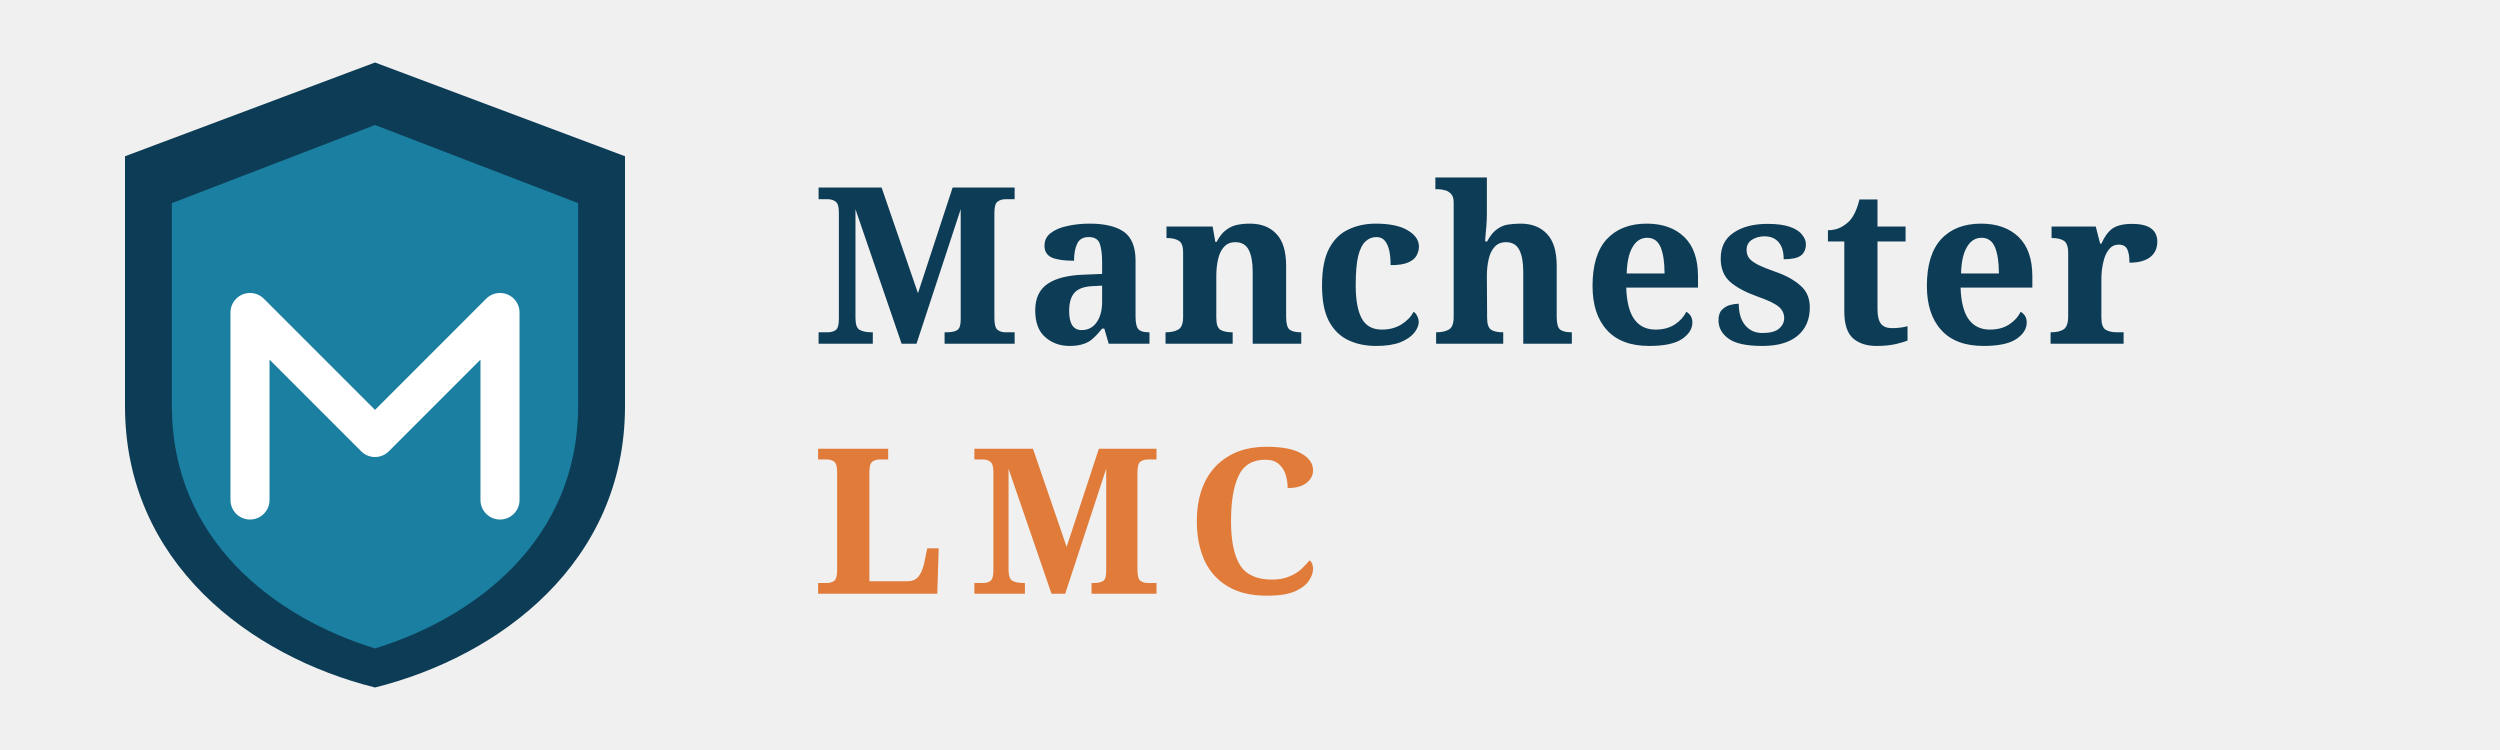
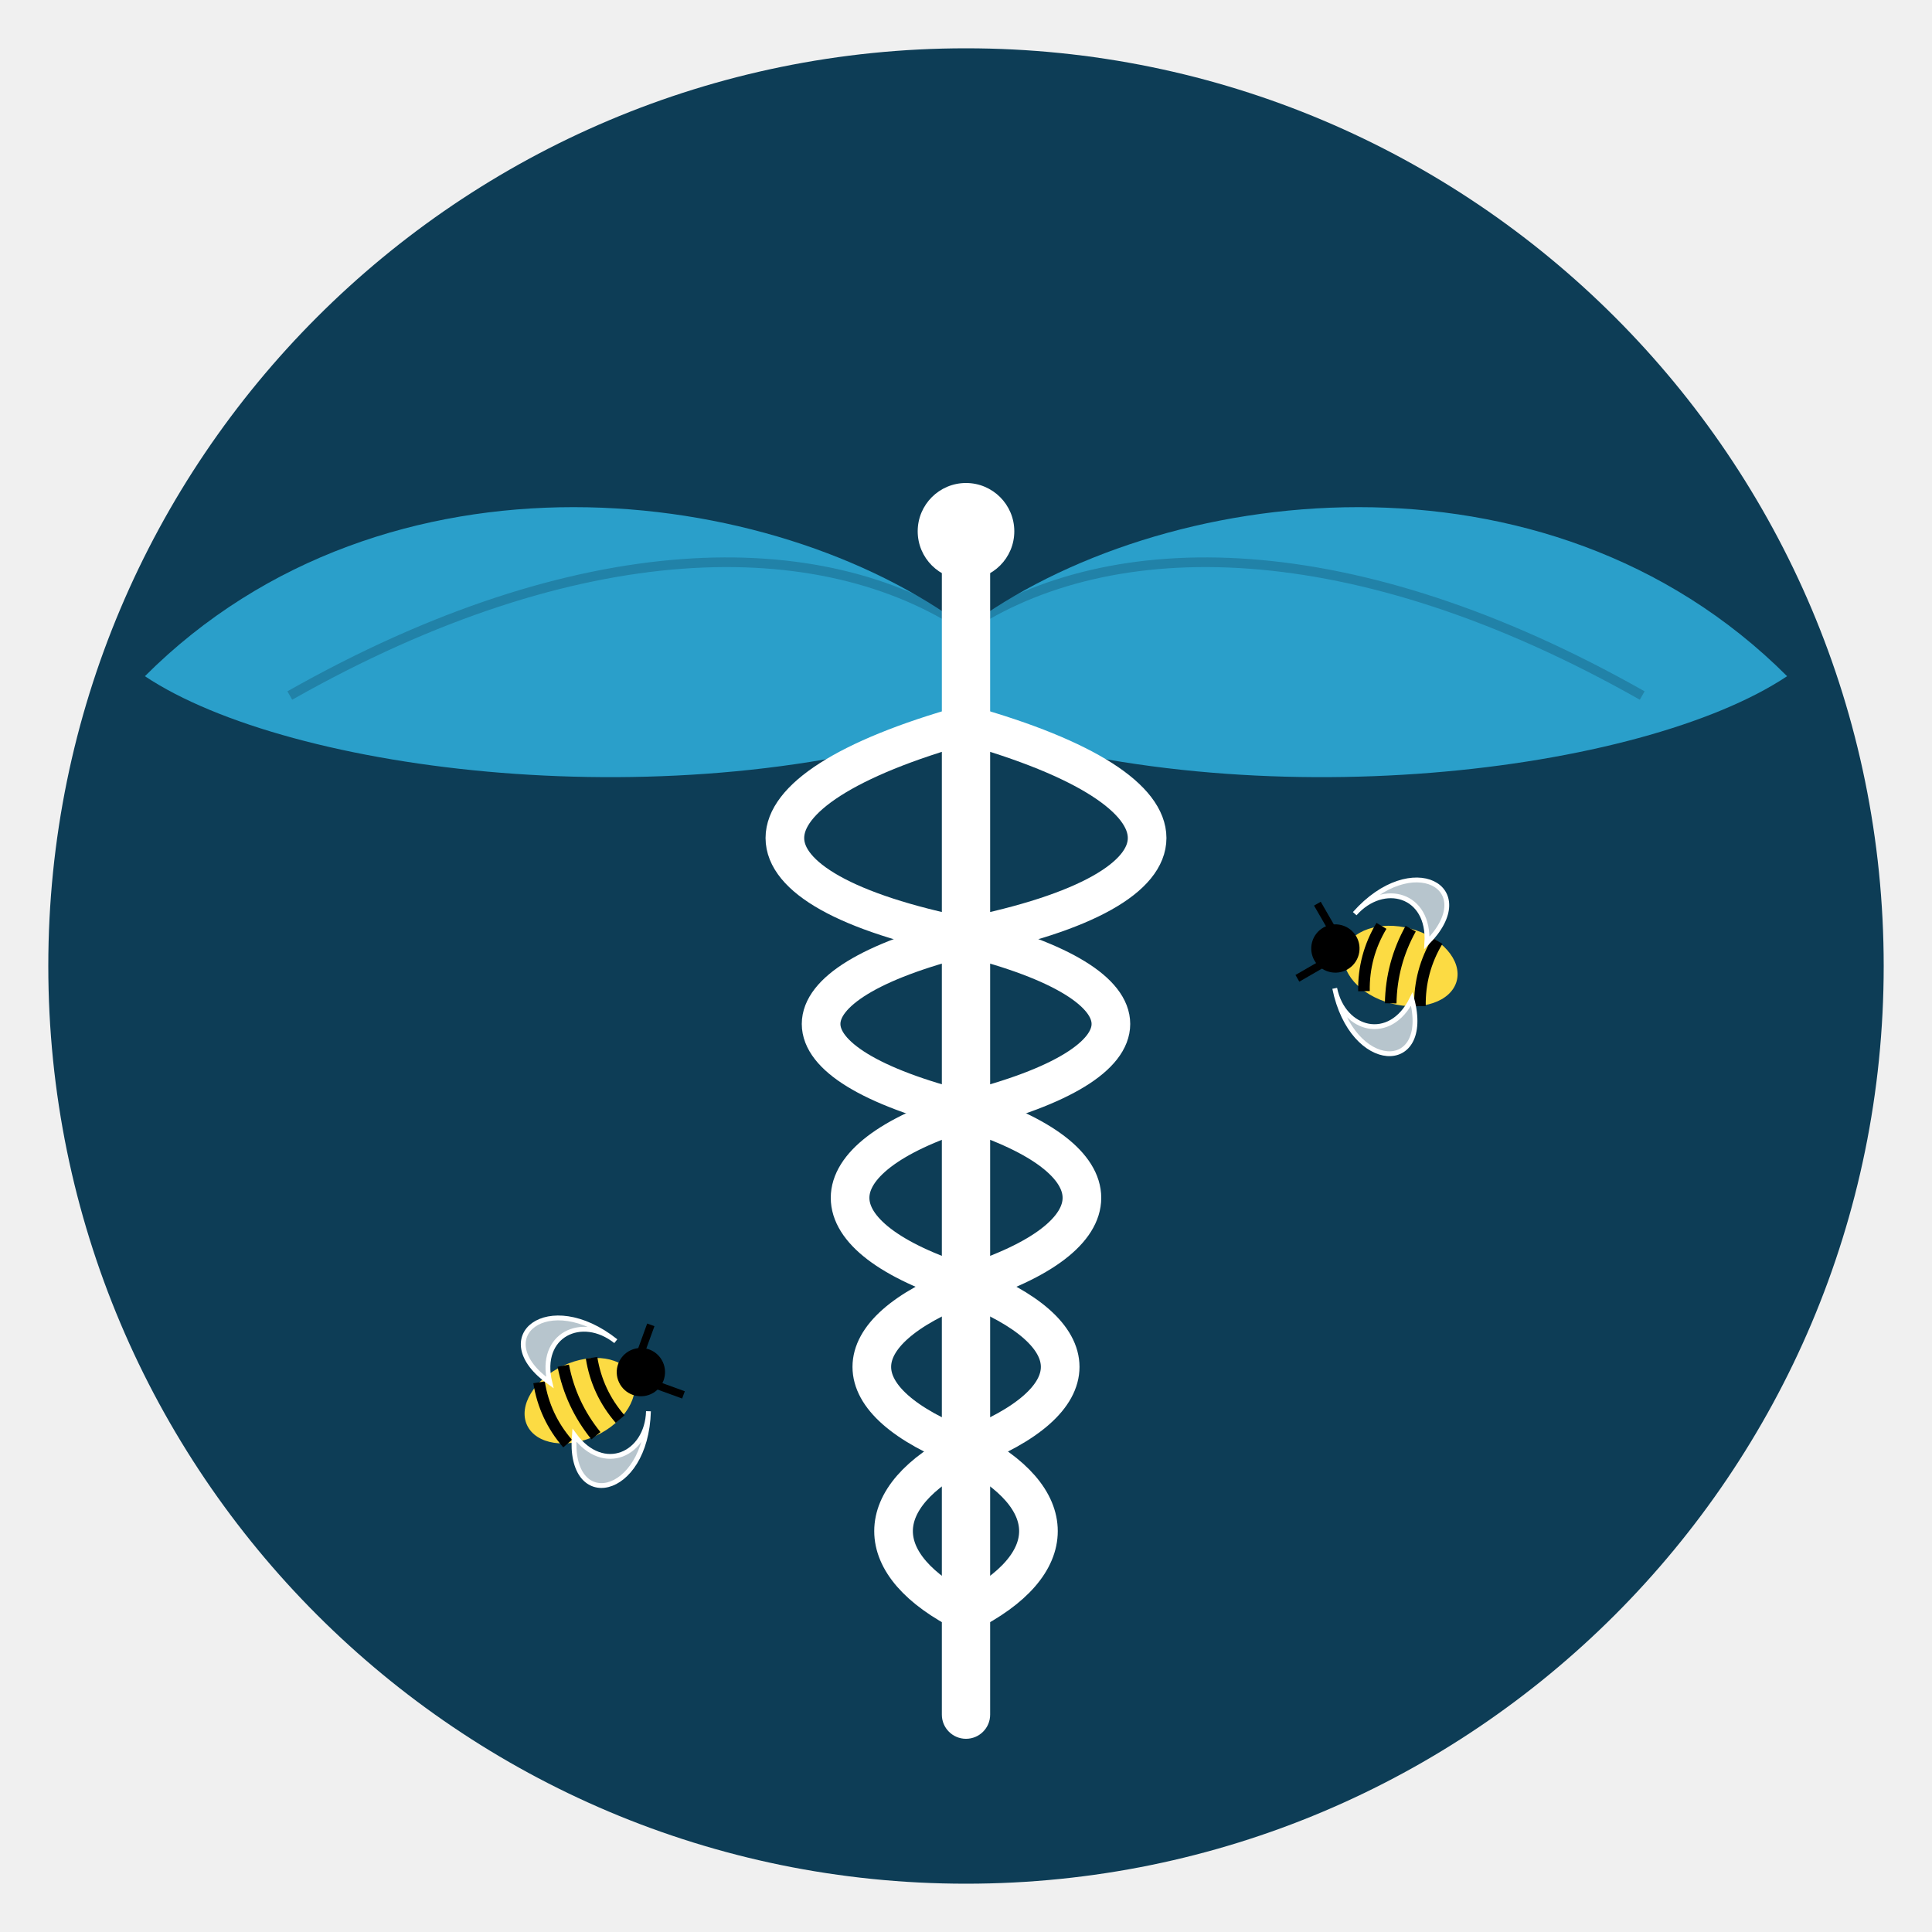
- <svg xmlns="http://www.w3.org/2000/svg" viewBox="0 0 160 48" role="img" aria-label="Manchester LMC logo">
-   <g transform="translate(4, 4)">
-     <path d="M20 0 L36 6 L36 22 C36 32 28 38 20 40 C12 38 4 32 4 22 L4 6 Z" fill="#0d3d56" />
-     <path d="M20 4 L33 9 L33 22 C33 30.5 26.5 35.5 20 37.5 C13.5 35.5 7 30.5 7 22 L7 9 Z" fill="#1a7fa0" />
-     <path d="M12 28 L12 16 L20 24 L28 16 L28 28" stroke="#ffffff" stroke-width="2.5" fill="none" stroke-linecap="round" stroke-linejoin="round" />
+ <svg xmlns="http://www.w3.org/2000/svg" width="400" height="400" viewBox="0 0 200 200" role="img" aria-label="Manchester LMC logo">
+   <circle cx="100" cy="100" r="95" fill="#0d3d56" />
+   <path d="M100 65            C 80 50, 40 45, 15 70            C 30 80, 70 85, 100 75            C 130 85, 170 80, 185 70            C 160 45, 120 50, 100 65 Z" fill="#2a9fca" />
+   <path d="M100 65 C 85 55, 60 55, 30 72 M100 65 C 115 55, 140 55, 170 72" stroke="#0d3d56" stroke-width="1" fill="none" opacity="0.3" />
+   <rect x="97.5" y="55" width="5" height="125" rx="2.5" fill="#ffffff" />
+   <circle cx="100" cy="55" r="5" fill="#ffffff" />
+   <path d="M100 75            C 125 82, 125 92, 100 97            C 80 102, 80 110, 100 115            C 116 120, 116 128, 100 133            C 87 138, 87 145, 100 150            C 110 155, 110 162, 100 167" fill="none" stroke="#ffffff" stroke-width="4" stroke-linecap="round" />
+   <path d="M100 75            C 75 82, 75 92, 100 97            C 120 102, 120 110, 100 115            C 84 120, 84 128, 100 133            C 113 138, 113 145, 100 150            C 90 155, 90 162, 100 167" fill="none" stroke="#ffffff" stroke-width="4" stroke-linecap="round" />
+   <g transform="translate(60, 145) rotate(-25)">
+     <ellipse cx="0" cy="0" rx="6" ry="4" fill="#fcdb43" />
+     <path d="M-3 -3.5 Q-4 0, -3 3.5 M0 -4 Q-1 0, 0 4 M3 -3.5 Q2 0, 3 3.5" stroke="#000000" stroke-width="1.2" fill="none" />
+     <circle cx="7" cy="0" r="2.5" fill="#000000" />
+     <path d="M7 1 L10 4 M7 -1 L10 -4" stroke="#000000" stroke-width="0.8" fill="none" />
+     <path d="M-2 -3 C-6 -10, 2 -12, 6 -4 C4 -8, -1 -8, -2 -3 Z" fill="rgba(255,255,255,0.7)" stroke="#ffffff" stroke-width="0.5" />
+     <path d="M-2 3 C-6 10, 2 12, 6 4 C4 8, -1 8, -2 3 Z" fill="rgba(255,255,255,0.7)" stroke="#ffffff" stroke-width="0.5" />
  </g>
-   <text x="52" y="22" font-family="Georgia, serif" font-size="14" font-weight="700" fill="#0d3d56" letter-spacing="0.3">Manchester</text>
-   <text x="52" y="38" font-family="Georgia, serif" font-size="13" font-weight="700" fill="#e07b39" letter-spacing="1.5">LMC</text>
+   <g transform="translate(145, 100) rotate(15)">
+     <ellipse cx="0" cy="0" rx="6" ry="4" fill="#fcdb43" />
+     <path d="M-3 -3.5 Q-4 0, -3 3.5 M0 -4 Q-1 0, 0 4 M3 -3.5 Q2 0, 3 3.5" stroke="#000000" stroke-width="1.2" fill="none" />
+     <circle cx="-7" cy="0" r="2.5" fill="#000000" />
+     <path d="M-7 1 L-10 4 M-7 -1 L-10 -4" stroke="#000000" stroke-width="0.8" fill="none" />
+     <path d="M2 -3 C 6 -10, -2 -12, -6 -4 C -4 -8, 1 -8, 2 -3 Z" fill="rgba(255,255,255,0.7)" stroke="#ffffff" stroke-width="0.5" />
+     <path d="M2 3 C 6 10, -2 12, -6 4 C -4 8, 1 8, 2 3 Z" fill="rgba(255,255,255,0.7)" stroke="#ffffff" stroke-width="0.5" />
+   </g>
</svg>
